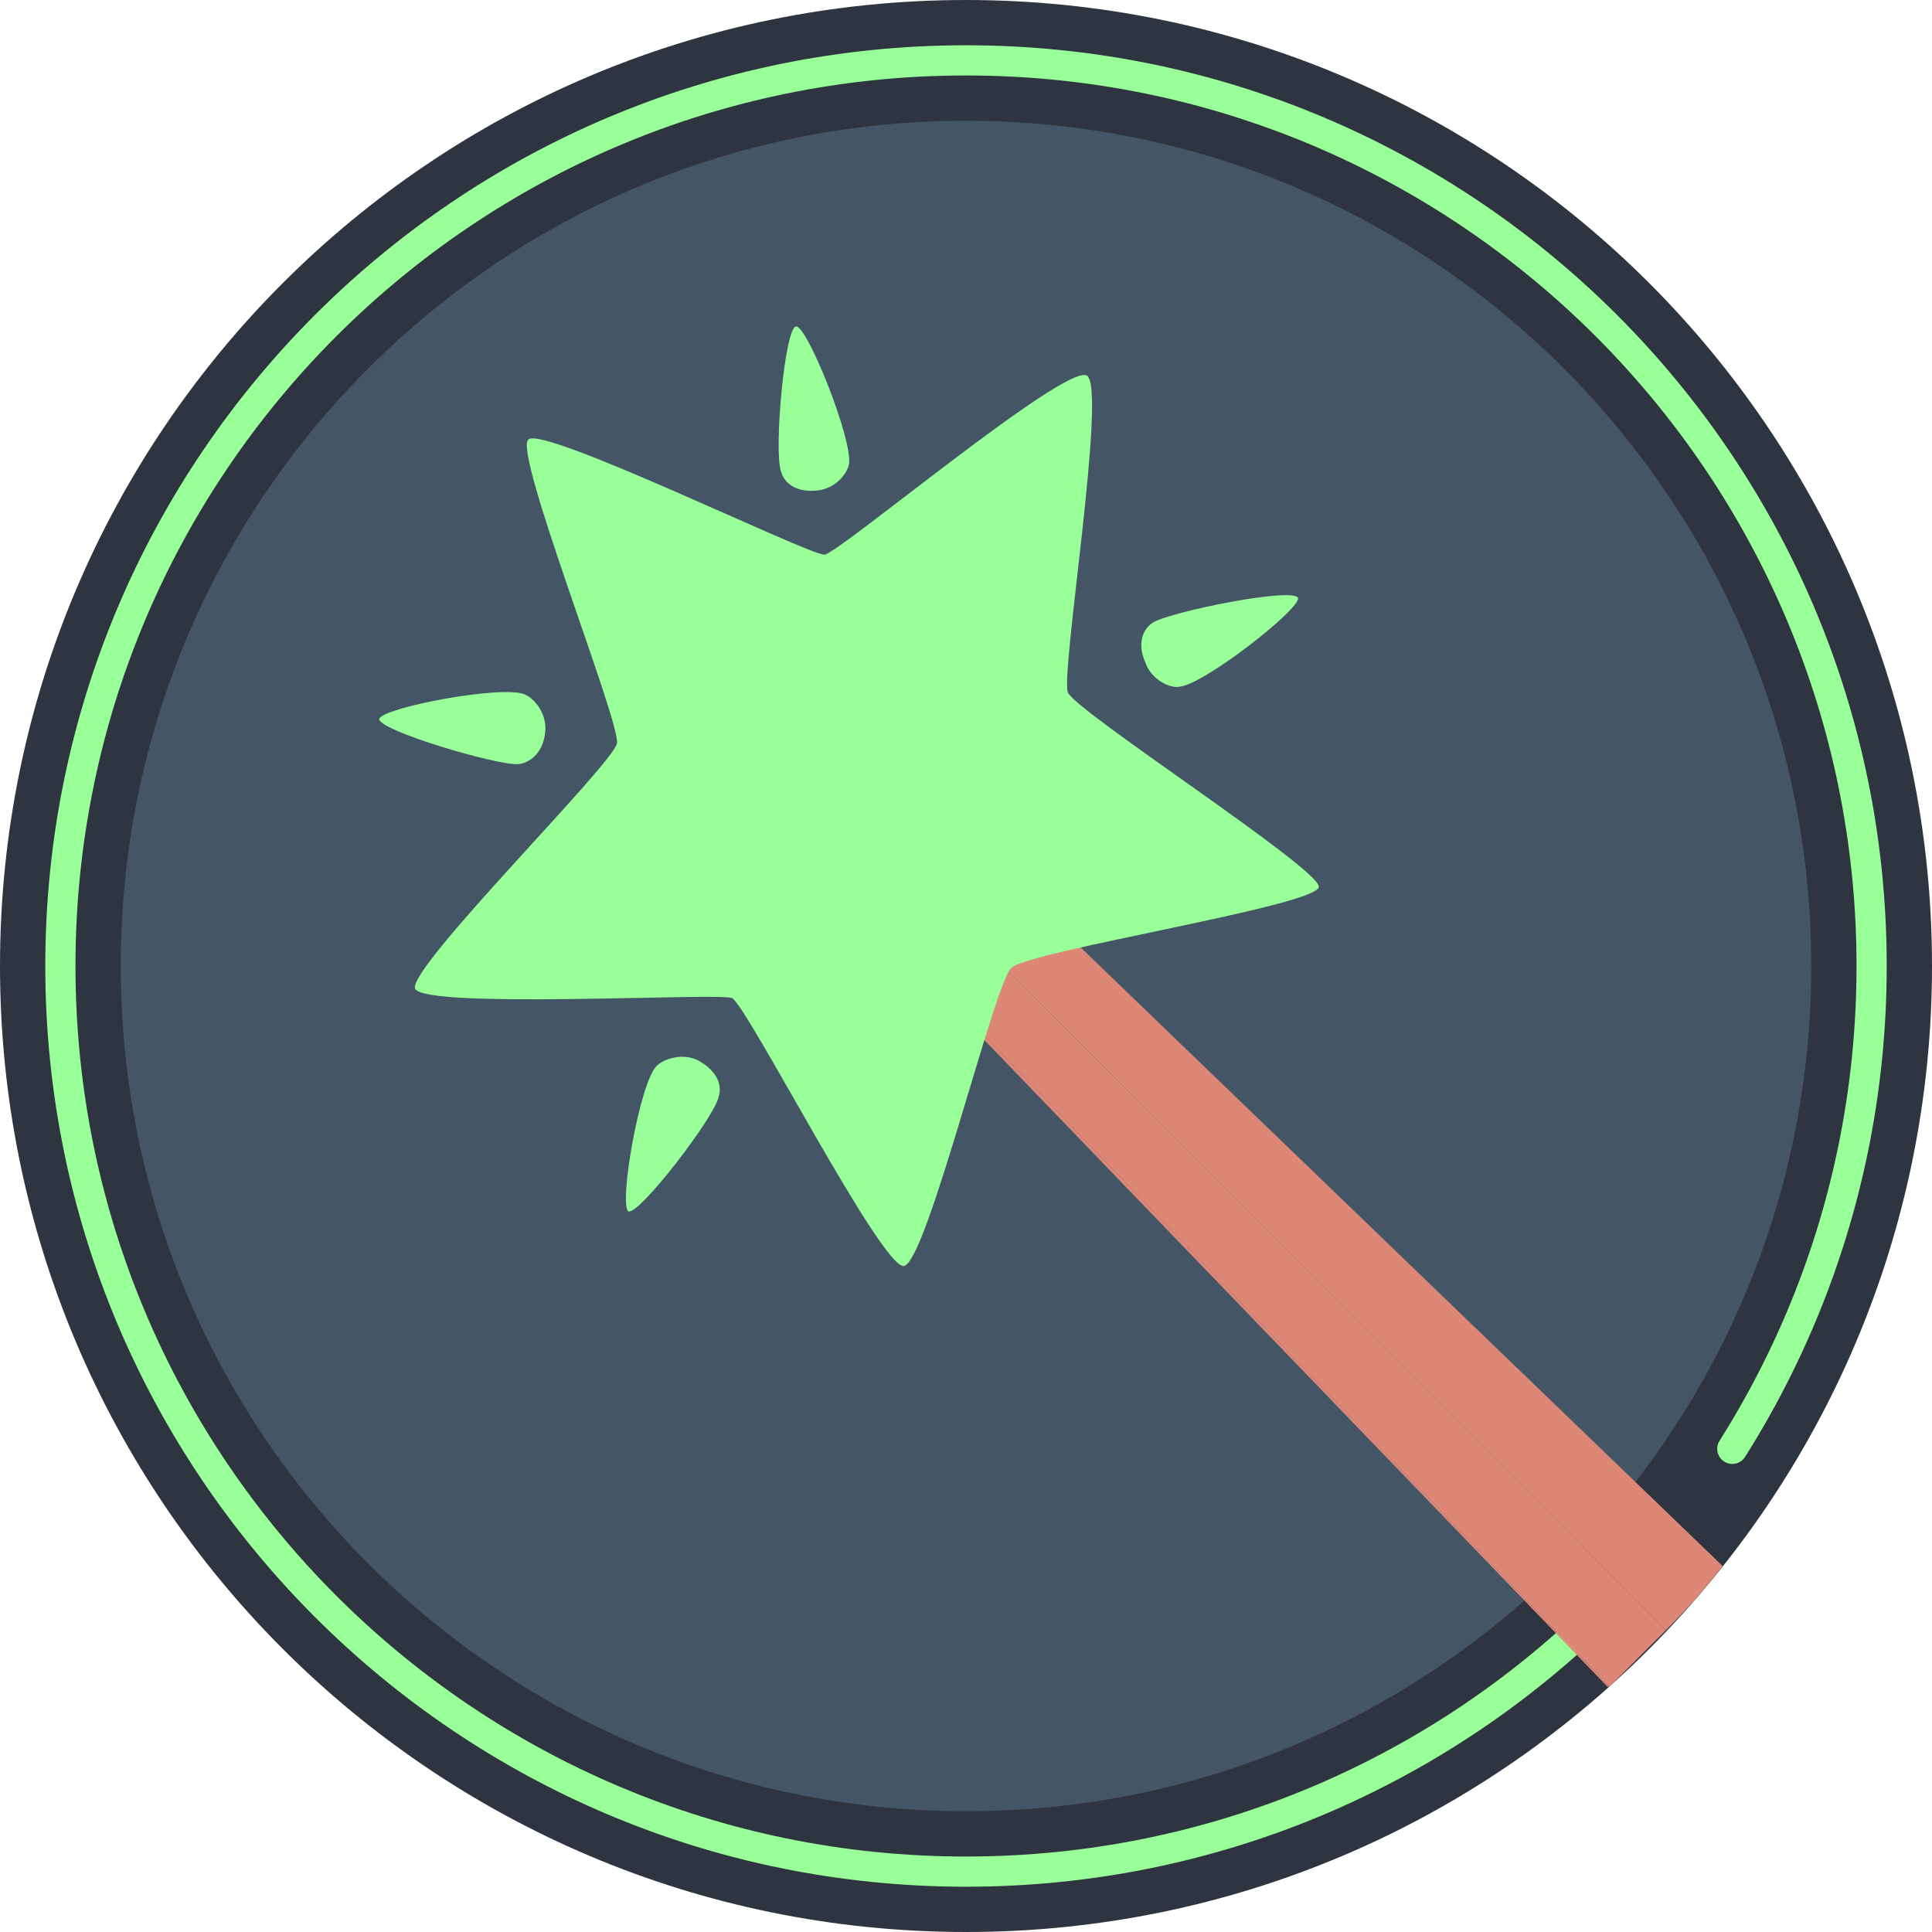
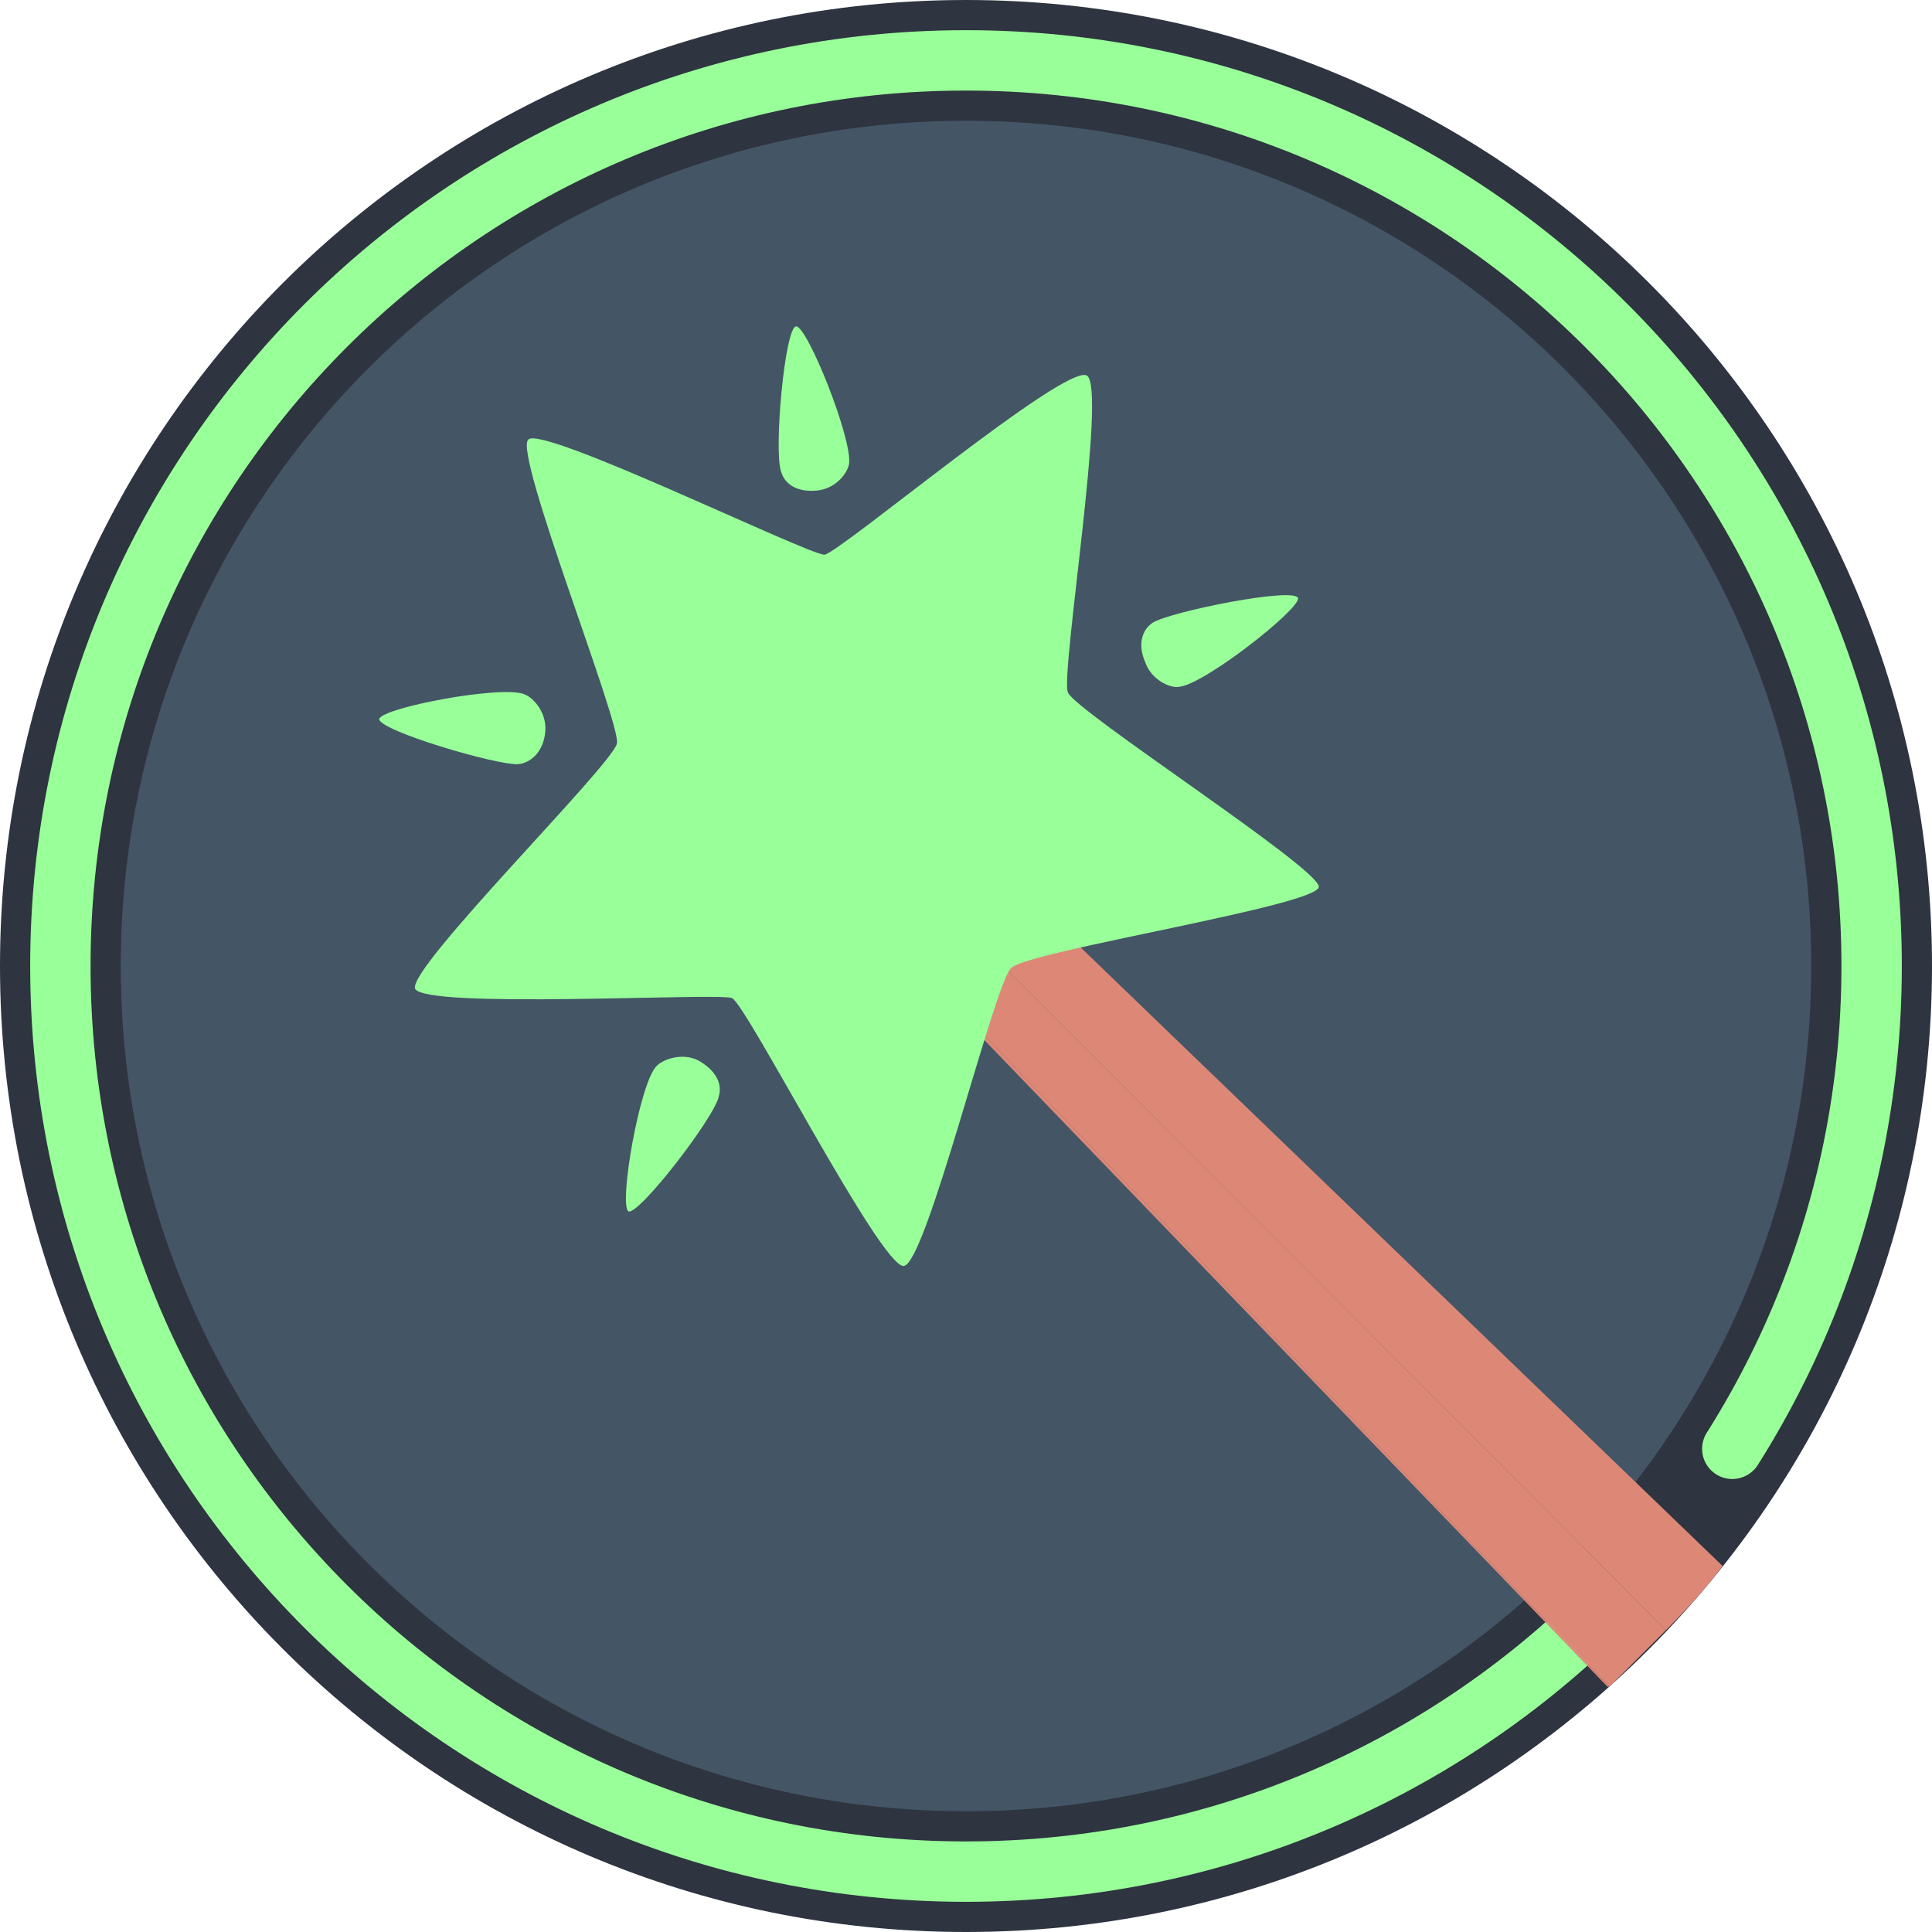
<svg xmlns="http://www.w3.org/2000/svg" width="1024" height="1024" viewBox="0 0 1024 1024">
  <circle id="background" fill="#445566" cx="512" cy="512" r="480" stroke="#2e3440" stroke-width="64" />
-   <path fill="none" stroke="#99FF99" stroke-width="16" stroke-linecap="round" stroke-dasharray="2048, 128" stroke-dashoffset="1024" d="M 512 32 a 480 480 0 0 1 0 960 a 480 480 0 0 1 0 -960" />
+   <path fill="none" stroke="#99FF99" stroke-width="32" stroke-linecap="round" stroke-dasharray="2048, 128" stroke-dashoffset="1024" d="M 512 32 a 480 480 0 0 1 0 960 a 480 480 0 0 1 0 -960" />
  <g id="stick" fill="#DD8877">
    <path d="M411 391l472 473c11-11 21-22 30-34L447 381c-9-8-24-1-36 10zm0 0M403 425l-5-5 4 7 450 467h1z" />
    <path d="M398 420l5 5 450 469 30-30-472-473c-8 9-14 20-13 29z" />
  </g>
  <g id="star" fill="#99FF99">
    <path id="star-main" d="M576 199c11 6-14 158-10 168s133 93 133 103-154 34-163 43c-9 8-45 157-57 158s-83-138-91-142c-7-3-163 6-168-5-4-11 105-119 107-130s-55-154-47-161c7-8 148 61 157 61 8-1 127-101 139-95z" />
    <path id="star-particle" d="M688 317c1 6-50 46-63 47-5 1-15-4-18-13-4-9-2-17 4-21 10-6 75-19 77-13zm0 0M422 173c6 0 30 60 28 73-1 5-7 13-17 14s-17-3-19-10c-4-11 2-77 8-77zm0 0M201 381c2-6 65-18 77-13 5 2 12 10 11 20s-7 16-14 17c-11 1-75-18-74-24zm0 0M333 642c-5-4 6-68 15-77 4-4 14-7 22-3 9 5 13 12 11 19-2 11-43 64-48 61z" />
  </g>
</svg>
